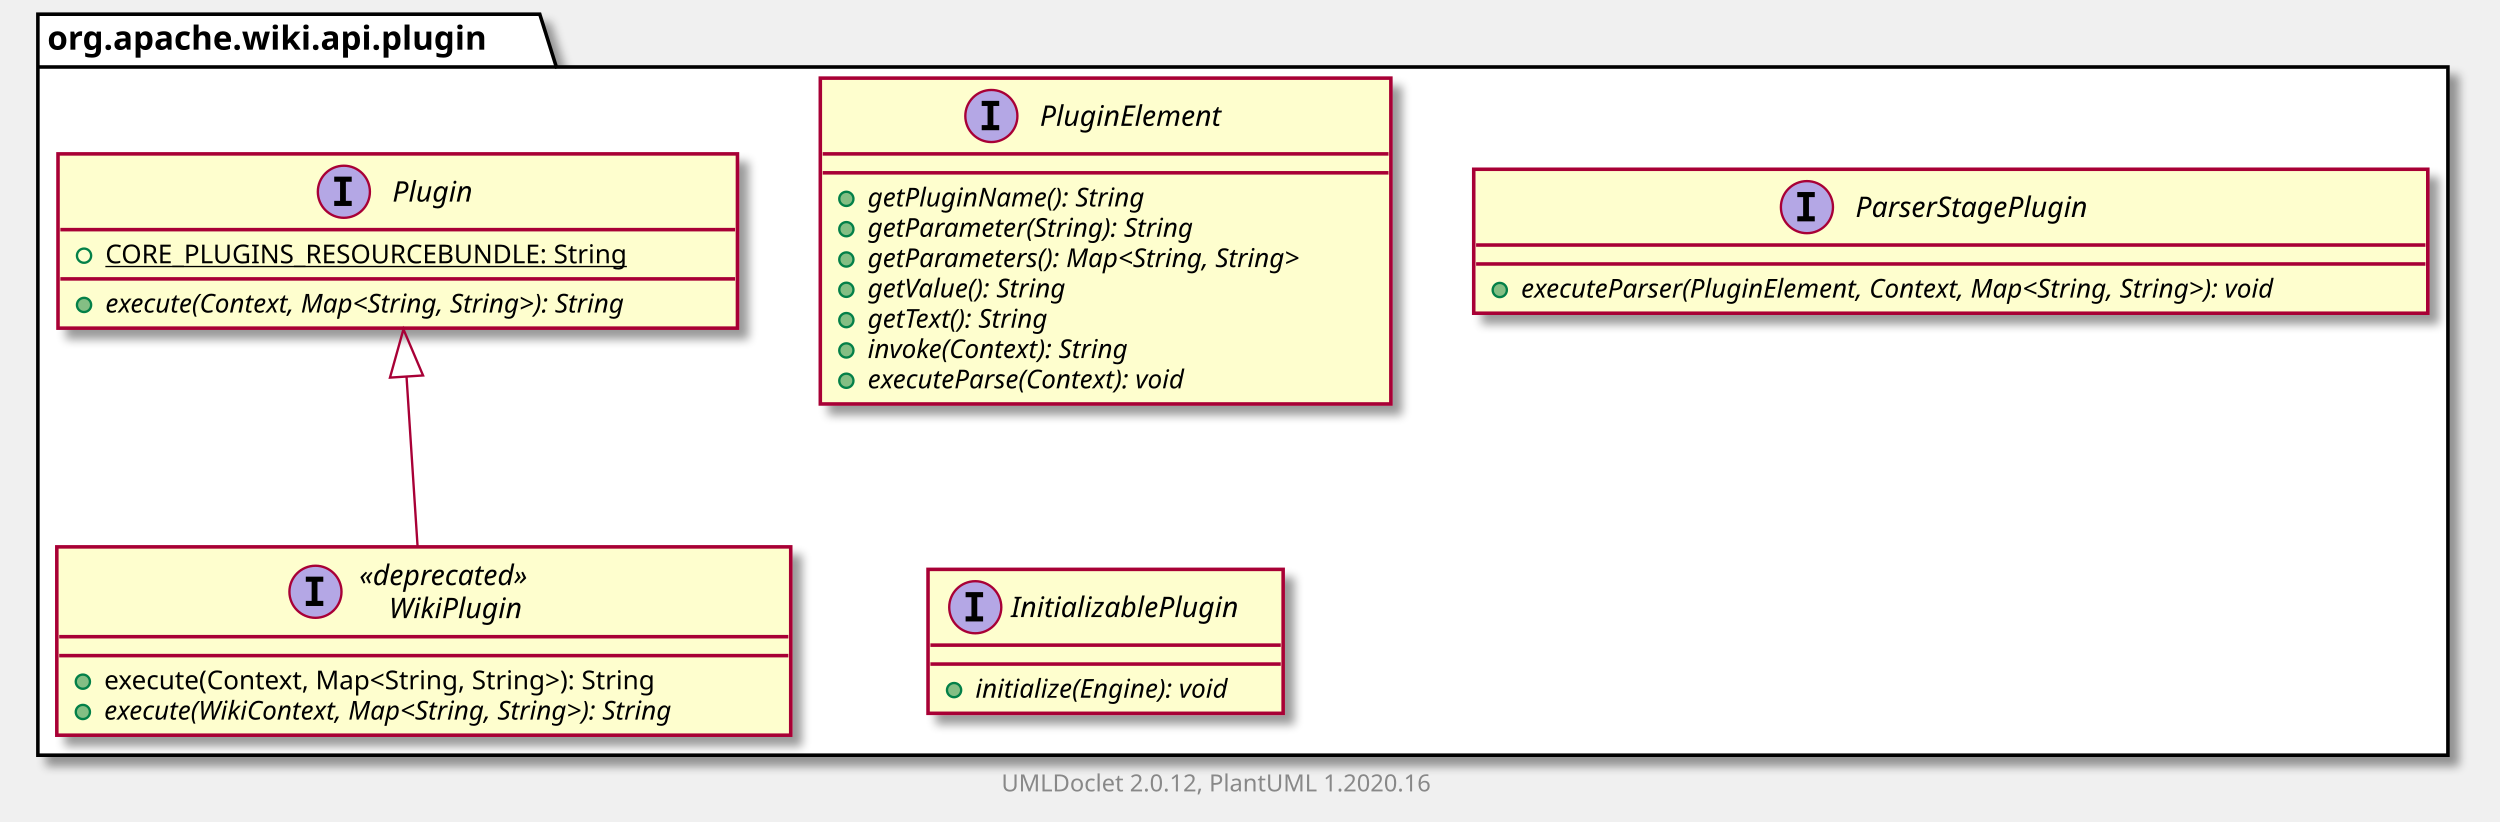
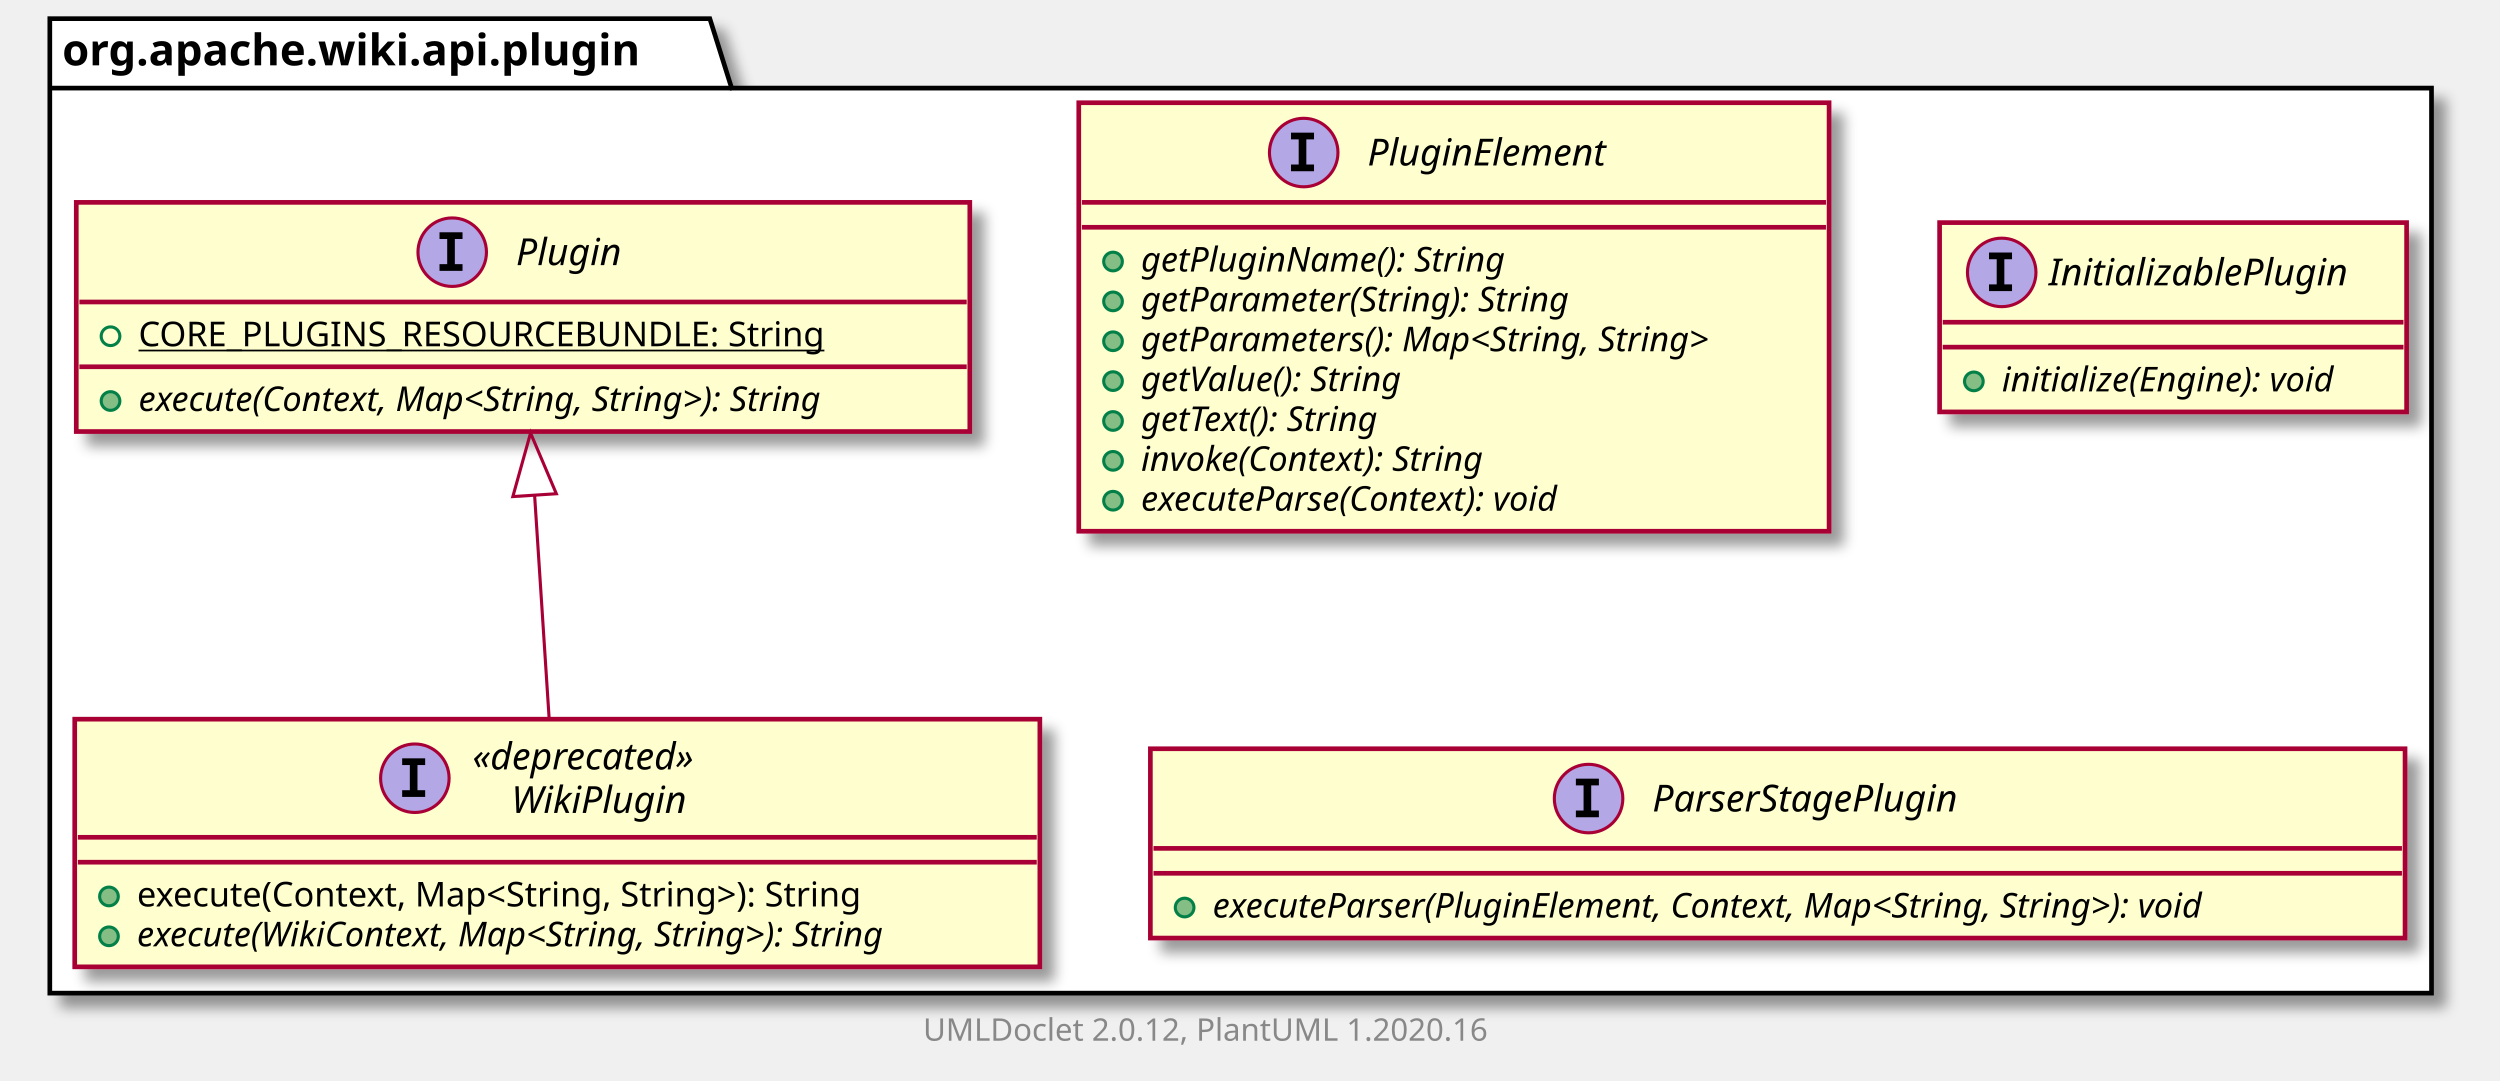
- <svg xmlns="http://www.w3.org/2000/svg" xmlns:xlink="http://www.w3.org/1999/xlink" contentScriptType="application/ecmascript" contentStyleType="text/css" height="347px" preserveAspectRatio="none" style="width:1056px;height:347px;" version="1.1" viewBox="0 0 1056 347" width="1056px" zoomAndPan="magnify">
+ <svg xmlns="http://www.w3.org/2000/svg" xmlns:xlink="http://www.w3.org/1999/xlink" contentScriptType="application/ecmascript" contentStyleType="text/css" height="347px" preserveAspectRatio="none" style="width:803px;height:347px;" version="1.1" viewBox="0 0 803 347" width="803px" zoomAndPan="magnify">
  <defs>
-     <filter height="300%" id="f8jfrybr06kcd" width="300%" x="-1" y="-1">
+     <filter height="300%" id="fl4pyo57fm70f" width="300%" x="-1" y="-1">
      <feGaussianBlur result="blurOut" stdDeviation="2.0" />
      <feColorMatrix in="blurOut" result="blurOut2" type="matrix" values="0 0 0 0 0 0 0 0 0 0 0 0 0 0 0 0 0 0 .4 0" />
      <feOffset dx="4.0" dy="4.0" in="blurOut2" result="blurOut3" />
      <feBlend in="SourceGraphic" in2="blurOut3" mode="normal" />
    </filter>
  </defs>
  <g>
-     <polygon fill="#FFFFFF" filter="url(#f8jfrybr06kcd)" points="16,6,228,6,235,28.297,1034,28.297,1034,319,16,319,16,6" style="stroke: #000000; stroke-width: 1.5;" />
+     <polygon fill="#FFFFFF" filter="url(#fl4pyo57fm70f)" points="16,6,228,6,235,28.297,781,28.297,781,319,16,319,16,6" style="stroke: #000000; stroke-width: 1.5;" />
    <line style="stroke: #000000; stroke-width: 1.5;" x1="16" x2="235" y1="28.297" y2="28.297" />
    <text fill="#000000" font-family="sans-serif" font-size="14" font-weight="bold" lengthAdjust="spacingAndGlyphs" textLength="206" x="20" y="20.995">org.apache.wiki.api.plugin</text>
-     <a href="Plugin.html" target="_top" title="Plugin.html" xlink:actuate="onRequest" xlink:href="Plugin.html" xlink:show="new" xlink:title="Plugin.html" xlink:type="simple">
-       <rect codeLine="3" fill="#FEFECE" filter="url(#f8jfrybr06kcd)" height="73.609" id="org.apache.wiki.api.plugin.Plugin" style="stroke: #A80036; stroke-width: 1.5;" width="287" x="24.5" y="65" />
-       <ellipse cx="145.25" cy="81" fill="#B4A7E5" rx="11" ry="11" style="stroke: #A80036; stroke-width: 1.0;" />
-       <path d="M141.172,76.766 L141.172,74.609 L148.562,74.609 L148.562,76.766 L146.094,76.766 L146.094,84.844 L148.562,84.844 L148.562,87 L141.172,87 L141.172,84.844 L143.641,84.844 L143.641,76.766 L141.172,76.766 Z " />
-       <text fill="#000000" font-family="sans-serif" font-size="12" font-style="italic" lengthAdjust="spacingAndGlyphs" textLength="37" x="165.75" y="85.154">Plugin</text>
-       <line style="stroke: #A80036; stroke-width: 1.5;" x1="25.5" x2="310.5" y1="97" y2="97" />
-       <ellipse cx="35.5" cy="108" fill="none" rx="3" ry="3" style="stroke: #038048; stroke-width: 1.0;" />
-       <text fill="#000000" font-family="sans-serif" font-size="11" lengthAdjust="spacingAndGlyphs" text-decoration="underline" textLength="240" x="44.5" y="111.21">CORE_PLUGINS_RESOURCEBUNDLE: String</text>
-       <line style="stroke: #A80036; stroke-width: 1.5;" x1="25.5" x2="310.5" y1="117.805" y2="117.805" />
-       <ellipse cx="35.5" cy="128.805" fill="#84BE84" rx="3" ry="3" style="stroke: #038048; stroke-width: 1.0;" />
-       <text fill="#000000" font-family="sans-serif" font-size="11" font-style="italic" lengthAdjust="spacingAndGlyphs" textLength="261" x="44.5" y="132.015">execute(Context, Map&lt;String, String&gt;): String</text>
-     </a>
    <a href="PluginElement.html" target="_top" title="PluginElement.html" xlink:actuate="onRequest" xlink:href="PluginElement.html" xlink:show="new" xlink:title="PluginElement.html" xlink:type="simple">
-       <rect codeLine="8" fill="#FEFECE" filter="url(#f8jfrybr06kcd)" height="137.633" id="org.apache.wiki.api.plugin.PluginElement" style="stroke: #A80036; stroke-width: 1.5;" width="241" x="346.5" y="33" />
+       <rect codeLine="3" fill="#FEFECE" filter="url(#fl4pyo57fm70f)" height="137.633" id="org.apache.wiki.api.plugin.PluginElement" style="stroke: #A80036; stroke-width: 1.5;" width="241" x="346.5" y="33" />
      <ellipse cx="418.75" cy="49" fill="#B4A7E5" rx="11" ry="11" style="stroke: #A80036; stroke-width: 1.0;" />
      <path d="M414.672,44.766 L414.672,42.609 L422.062,42.609 L422.062,44.766 L419.594,44.766 L419.594,52.844 L422.062,52.844 L422.062,55 L414.672,55 L414.672,52.844 L417.141,52.844 L417.141,44.766 L414.672,44.766 Z " />
      <text fill="#000000" font-family="sans-serif" font-size="12" font-style="italic" lengthAdjust="spacingAndGlyphs" textLength="88" x="439.25" y="53.154">PluginElement</text>
      <line style="stroke: #A80036; stroke-width: 1.5;" x1="347.5" x2="586.5" y1="65" y2="65" />
      <line style="stroke: #A80036; stroke-width: 1.5;" x1="347.5" x2="586.5" y1="73" y2="73" />
      <ellipse cx="357.5" cy="84" fill="#84BE84" rx="3" ry="3" style="stroke: #038048; stroke-width: 1.0;" />
      <text fill="#000000" font-family="sans-serif" font-size="11" font-style="italic" lengthAdjust="spacingAndGlyphs" textLength="134" x="366.5" y="87.21">getPluginName(): String</text>
      <ellipse cx="357.5" cy="96.805" fill="#84BE84" rx="3" ry="3" style="stroke: #038048; stroke-width: 1.0;" />
      <text fill="#000000" font-family="sans-serif" font-size="11" font-style="italic" lengthAdjust="spacingAndGlyphs" textLength="160" x="366.5" y="100.015">getParameter(String): String</text>
      <ellipse cx="357.5" cy="109.609" fill="#84BE84" rx="3" ry="3" style="stroke: #038048; stroke-width: 1.0;" />
      <text fill="#000000" font-family="sans-serif" font-size="11" font-style="italic" lengthAdjust="spacingAndGlyphs" textLength="215" x="366.5" y="112.82">getParameters(): Map&lt;String, String&gt;</text>
      <ellipse cx="357.5" cy="122.414" fill="#84BE84" rx="3" ry="3" style="stroke: #038048; stroke-width: 1.0;" />
      <text fill="#000000" font-family="sans-serif" font-size="11" font-style="italic" lengthAdjust="spacingAndGlyphs" textLength="99" x="366.5" y="125.624">getValue(): String</text>
      <ellipse cx="357.5" cy="135.219" fill="#84BE84" rx="3" ry="3" style="stroke: #038048; stroke-width: 1.0;" />
      <text fill="#000000" font-family="sans-serif" font-size="11" font-style="italic" lengthAdjust="spacingAndGlyphs" textLength="92" x="366.5" y="138.429">getText(): String</text>
      <ellipse cx="357.5" cy="148.023" fill="#84BE84" rx="3" ry="3" style="stroke: #038048; stroke-width: 1.0;" />
      <text fill="#000000" font-family="sans-serif" font-size="11" font-style="italic" lengthAdjust="spacingAndGlyphs" textLength="130" x="366.5" y="151.234">invoke(Context): String</text>
      <ellipse cx="357.5" cy="160.828" fill="#84BE84" rx="3" ry="3" style="stroke: #038048; stroke-width: 1.0;" />
      <text fill="#000000" font-family="sans-serif" font-size="11" font-style="italic" lengthAdjust="spacingAndGlyphs" textLength="161" x="366.5" y="164.039">executeParse(Context): void</text>
    </a>
+     <a href="InitializablePlugin.html" target="_top" title="InitializablePlugin.html" xlink:actuate="onRequest" xlink:href="InitializablePlugin.html" xlink:show="new" xlink:title="InitializablePlugin.html" xlink:type="simple">
+       <rect codeLine="13" fill="#FEFECE" filter="url(#fl4pyo57fm70f)" height="60.805" id="org.apache.wiki.api.plugin.InitializablePlugin" style="stroke: #A80036; stroke-width: 1.5;" width="150" x="623" y="71.5" />
+       <ellipse cx="642.95" cy="87.5" fill="#B4A7E5" rx="11" ry="11" style="stroke: #A80036; stroke-width: 1.0;" />
+       <path d="M638.872,83.266 L638.872,81.109 L646.263,81.109 L646.263,83.266 L643.794,83.266 L643.794,91.344 L646.263,91.344 L646.263,93.5 L638.872,93.5 L638.872,91.344 L641.341,91.344 L641.341,83.266 L638.872,83.266 Z " />
+       <text fill="#000000" font-family="sans-serif" font-size="12" font-style="italic" lengthAdjust="spacingAndGlyphs" textLength="107" x="658.05" y="91.654">InitializablePlugin</text>
+       <line style="stroke: #A80036; stroke-width: 1.5;" x1="624" x2="772" y1="103.5" y2="103.5" />
+       <line style="stroke: #A80036; stroke-width: 1.5;" x1="624" x2="772" y1="111.5" y2="111.5" />
+       <ellipse cx="634" cy="122.5" fill="#84BE84" rx="3" ry="3" style="stroke: #038048; stroke-width: 1.0;" />
+       <text fill="#000000" font-family="sans-serif" font-size="11" font-style="italic" lengthAdjust="spacingAndGlyphs" textLength="124" x="643" y="125.71">initialize(Engine): void</text>
+     </a>
    <a href="ParserStagePlugin.html" target="_top" title="ParserStagePlugin.html" xlink:actuate="onRequest" xlink:href="ParserStagePlugin.html" xlink:show="new" xlink:title="ParserStagePlugin.html" xlink:type="simple">
-       <rect codeLine="18" fill="#FEFECE" filter="url(#f8jfrybr06kcd)" height="60.805" id="org.apache.wiki.api.plugin.ParserStagePlugin" style="stroke: #A80036; stroke-width: 1.5;" width="403" x="622.5" y="71.5" />
-       <ellipse cx="763.25" cy="87.5" fill="#B4A7E5" rx="11" ry="11" style="stroke: #A80036; stroke-width: 1.0;" />
-       <path d="M759.172,83.266 L759.172,81.109 L766.562,81.109 L766.562,83.266 L764.094,83.266 L764.094,91.344 L766.562,91.344 L766.562,93.5 L759.172,93.5 L759.172,91.344 L761.641,91.344 L761.641,83.266 L759.172,83.266 Z " />
-       <text fill="#000000" font-family="sans-serif" font-size="12" font-style="italic" lengthAdjust="spacingAndGlyphs" textLength="113" x="783.75" y="91.654">ParserStagePlugin</text>
-       <line style="stroke: #A80036; stroke-width: 1.5;" x1="623.5" x2="1024.5" y1="103.5" y2="103.5" />
-       <line style="stroke: #A80036; stroke-width: 1.5;" x1="623.5" x2="1024.5" y1="111.5" y2="111.5" />
-       <ellipse cx="633.5" cy="122.5" fill="#84BE84" rx="3" ry="3" style="stroke: #038048; stroke-width: 1.0;" />
-       <text fill="#000000" font-family="sans-serif" font-size="11" font-style="italic" lengthAdjust="spacingAndGlyphs" textLength="377" x="642.5" y="125.71">executeParser(PluginElement, Context, Map&lt;String, String&gt;): void</text>
+       <rect codeLine="17" fill="#FEFECE" filter="url(#fl4pyo57fm70f)" height="60.805" id="org.apache.wiki.api.plugin.ParserStagePlugin" style="stroke: #A80036; stroke-width: 1.5;" width="403" x="369.5" y="240.5" />
+       <ellipse cx="510.25" cy="256.5" fill="#B4A7E5" rx="11" ry="11" style="stroke: #A80036; stroke-width: 1.0;" />
+       <path d="M506.172,252.266 L506.172,250.109 L513.562,250.109 L513.562,252.266 L511.094,252.266 L511.094,260.344 L513.562,260.344 L513.562,262.5 L506.172,262.5 L506.172,260.344 L508.641,260.344 L508.641,252.266 L506.172,252.266 Z " />
+       <text fill="#000000" font-family="sans-serif" font-size="12" font-style="italic" lengthAdjust="spacingAndGlyphs" textLength="113" x="530.75" y="260.654">ParserStagePlugin</text>
+       <line style="stroke: #A80036; stroke-width: 1.5;" x1="370.5" x2="771.5" y1="272.5" y2="272.5" />
+       <line style="stroke: #A80036; stroke-width: 1.5;" x1="370.5" x2="771.5" y1="280.5" y2="280.5" />
+       <ellipse cx="380.5" cy="291.5" fill="#84BE84" rx="3" ry="3" style="stroke: #038048; stroke-width: 1.0;" />
+       <text fill="#000000" font-family="sans-serif" font-size="11" font-style="italic" lengthAdjust="spacingAndGlyphs" textLength="377" x="389.5" y="294.71">executeParser(PluginElement, Context, Map&lt;String, String&gt;): void</text>
    </a>
-     <a href="InitializablePlugin.html" target="_top" title="InitializablePlugin.html" xlink:actuate="onRequest" xlink:href="InitializablePlugin.html" xlink:show="new" xlink:title="InitializablePlugin.html" xlink:type="simple">
-       <rect codeLine="22" fill="#FEFECE" filter="url(#f8jfrybr06kcd)" height="60.805" id="org.apache.wiki.api.plugin.InitializablePlugin" style="stroke: #A80036; stroke-width: 1.5;" width="150" x="392" y="240.5" />
-       <ellipse cx="411.95" cy="256.5" fill="#B4A7E5" rx="11" ry="11" style="stroke: #A80036; stroke-width: 1.0;" />
-       <path d="M407.872,252.266 L407.872,250.109 L415.262,250.109 L415.262,252.266 L412.794,252.266 L412.794,260.344 L415.262,260.344 L415.262,262.5 L407.872,262.5 L407.872,260.344 L410.341,260.344 L410.341,252.266 L407.872,252.266 Z " />
-       <text fill="#000000" font-family="sans-serif" font-size="12" font-style="italic" lengthAdjust="spacingAndGlyphs" textLength="107" x="427.05" y="260.654">InitializablePlugin</text>
-       <line style="stroke: #A80036; stroke-width: 1.5;" x1="393" x2="541" y1="272.5" y2="272.5" />
-       <line style="stroke: #A80036; stroke-width: 1.5;" x1="393" x2="541" y1="280.5" y2="280.5" />
-       <ellipse cx="403" cy="291.5" fill="#84BE84" rx="3" ry="3" style="stroke: #038048; stroke-width: 1.0;" />
-       <text fill="#000000" font-family="sans-serif" font-size="11" font-style="italic" lengthAdjust="spacingAndGlyphs" textLength="124" x="412" y="294.71">initialize(Engine): void</text>
+     <a href="Plugin.html" target="_top" title="Plugin.html" xlink:actuate="onRequest" xlink:href="Plugin.html" xlink:show="new" xlink:title="Plugin.html" xlink:type="simple">
+       <rect codeLine="21" fill="#FEFECE" filter="url(#fl4pyo57fm70f)" height="73.609" id="org.apache.wiki.api.plugin.Plugin" style="stroke: #A80036; stroke-width: 1.5;" width="287" x="24.5" y="65" />
+       <ellipse cx="145.25" cy="81" fill="#B4A7E5" rx="11" ry="11" style="stroke: #A80036; stroke-width: 1.0;" />
+       <path d="M141.172,76.766 L141.172,74.609 L148.562,74.609 L148.562,76.766 L146.094,76.766 L146.094,84.844 L148.562,84.844 L148.562,87 L141.172,87 L141.172,84.844 L143.641,84.844 L143.641,76.766 L141.172,76.766 Z " />
+       <text fill="#000000" font-family="sans-serif" font-size="12" font-style="italic" lengthAdjust="spacingAndGlyphs" textLength="37" x="165.75" y="85.154">Plugin</text>
+       <line style="stroke: #A80036; stroke-width: 1.5;" x1="25.5" x2="310.5" y1="97" y2="97" />
+       <ellipse cx="35.5" cy="108" fill="none" rx="3" ry="3" style="stroke: #038048; stroke-width: 1.0;" />
+       <text fill="#000000" font-family="sans-serif" font-size="11" lengthAdjust="spacingAndGlyphs" text-decoration="underline" textLength="240" x="44.5" y="111.21">CORE_PLUGINS_RESOURCEBUNDLE: String</text>
+       <line style="stroke: #A80036; stroke-width: 1.5;" x1="25.5" x2="310.5" y1="117.805" y2="117.805" />
+       <ellipse cx="35.5" cy="128.805" fill="#84BE84" rx="3" ry="3" style="stroke: #038048; stroke-width: 1.0;" />
+       <text fill="#000000" font-family="sans-serif" font-size="11" font-style="italic" lengthAdjust="spacingAndGlyphs" textLength="261" x="44.5" y="132.015">execute(Context, Map&lt;String, String&gt;): String</text>
    </a>
    <a href="WikiPlugin.html" target="_top" title="WikiPlugin.html" xlink:actuate="onRequest" xlink:href="WikiPlugin.html" xlink:show="new" xlink:title="WikiPlugin.html" xlink:type="simple">
-       <rect codeLine="26" fill="#FEFECE" filter="url(#f8jfrybr06kcd)" height="79.547" id="org.apache.wiki.api.plugin.WikiPlugin" style="stroke: #A80036; stroke-width: 1.5;" width="310" x="24" y="231" />
+       <rect codeLine="26" fill="#FEFECE" filter="url(#fl4pyo57fm70f)" height="79.547" id="org.apache.wiki.api.plugin.WikiPlugin" style="stroke: #A80036; stroke-width: 1.5;" width="310" x="24" y="231" />
      <ellipse cx="133.25" cy="249.969" fill="#B4A7E5" rx="11" ry="11" style="stroke: #A80036; stroke-width: 1.0;" />
      <path d="M129.172,245.734 L129.172,243.578 L136.562,243.578 L136.562,245.734 L134.094,245.734 L134.094,253.812 L136.562,253.812 L136.562,255.969 L129.172,255.969 L129.172,253.812 L131.641,253.812 L131.641,245.734 L129.172,245.734 Z " />
      <text fill="#000000" font-family="sans-serif" font-size="12" font-style="italic" lengthAdjust="spacingAndGlyphs" textLength="87" x="151.75" y="247.139">«deprecated»</text>
      <text fill="#000000" font-family="sans-serif" font-size="12" font-style="italic" lengthAdjust="spacingAndGlyphs" textLength="62" x="164.25" y="261.107">WikiPlugin</text>
      <line style="stroke: #A80036; stroke-width: 1.5;" x1="25" x2="333" y1="268.938" y2="268.938" />
      <line style="stroke: #A80036; stroke-width: 1.5;" x1="25" x2="333" y1="276.938" y2="276.938" />
      <ellipse cx="35" cy="287.938" fill="#84BE84" rx="3" ry="3" style="stroke: #038048; stroke-width: 1.0;" />
      <text fill="#000000" font-family="sans-serif" font-size="11" lengthAdjust="spacingAndGlyphs" textLength="262" x="44" y="291.148">execute(Context, Map&lt;String, String&gt;): String</text>
      <ellipse cx="35" cy="300.742" fill="#84BE84" rx="3" ry="3" style="stroke: #038048; stroke-width: 1.0;" />
      <text fill="#000000" font-family="sans-serif" font-size="11" font-style="italic" lengthAdjust="spacingAndGlyphs" textLength="284" x="44" y="303.953">execute(WikiContext, Map&lt;String, String&gt;): String</text>
    </a>
    <path codeLine="31" d="M171.719,159.138 C173.25,182.655 174.987,209.343 176.38,230.751 " fill="none" id="org.apache.wiki.api.plugin.Plugin-backto-org.apache.wiki.api.plugin.WikiPlugin" style="stroke: #A80036; stroke-width: 1.0;" />
    <polygon fill="none" points="164.728,159.5,170.414,139.088,178.698,158.591,164.728,159.5" style="stroke: #A80036; stroke-width: 1.0;" />
-     <text fill="#888888" font-family="sans-serif" font-size="10" lengthAdjust="spacingAndGlyphs" textLength="192" x="423" y="334.282">UMLDoclet 2.0.12, PlantUML 1.2020.16</text>
+     <text fill="#888888" font-family="sans-serif" font-size="10" lengthAdjust="spacingAndGlyphs" textLength="192" x="296.5" y="334.282">UMLDoclet 2.0.12, PlantUML 1.2020.16</text>
  </g>
</svg>
